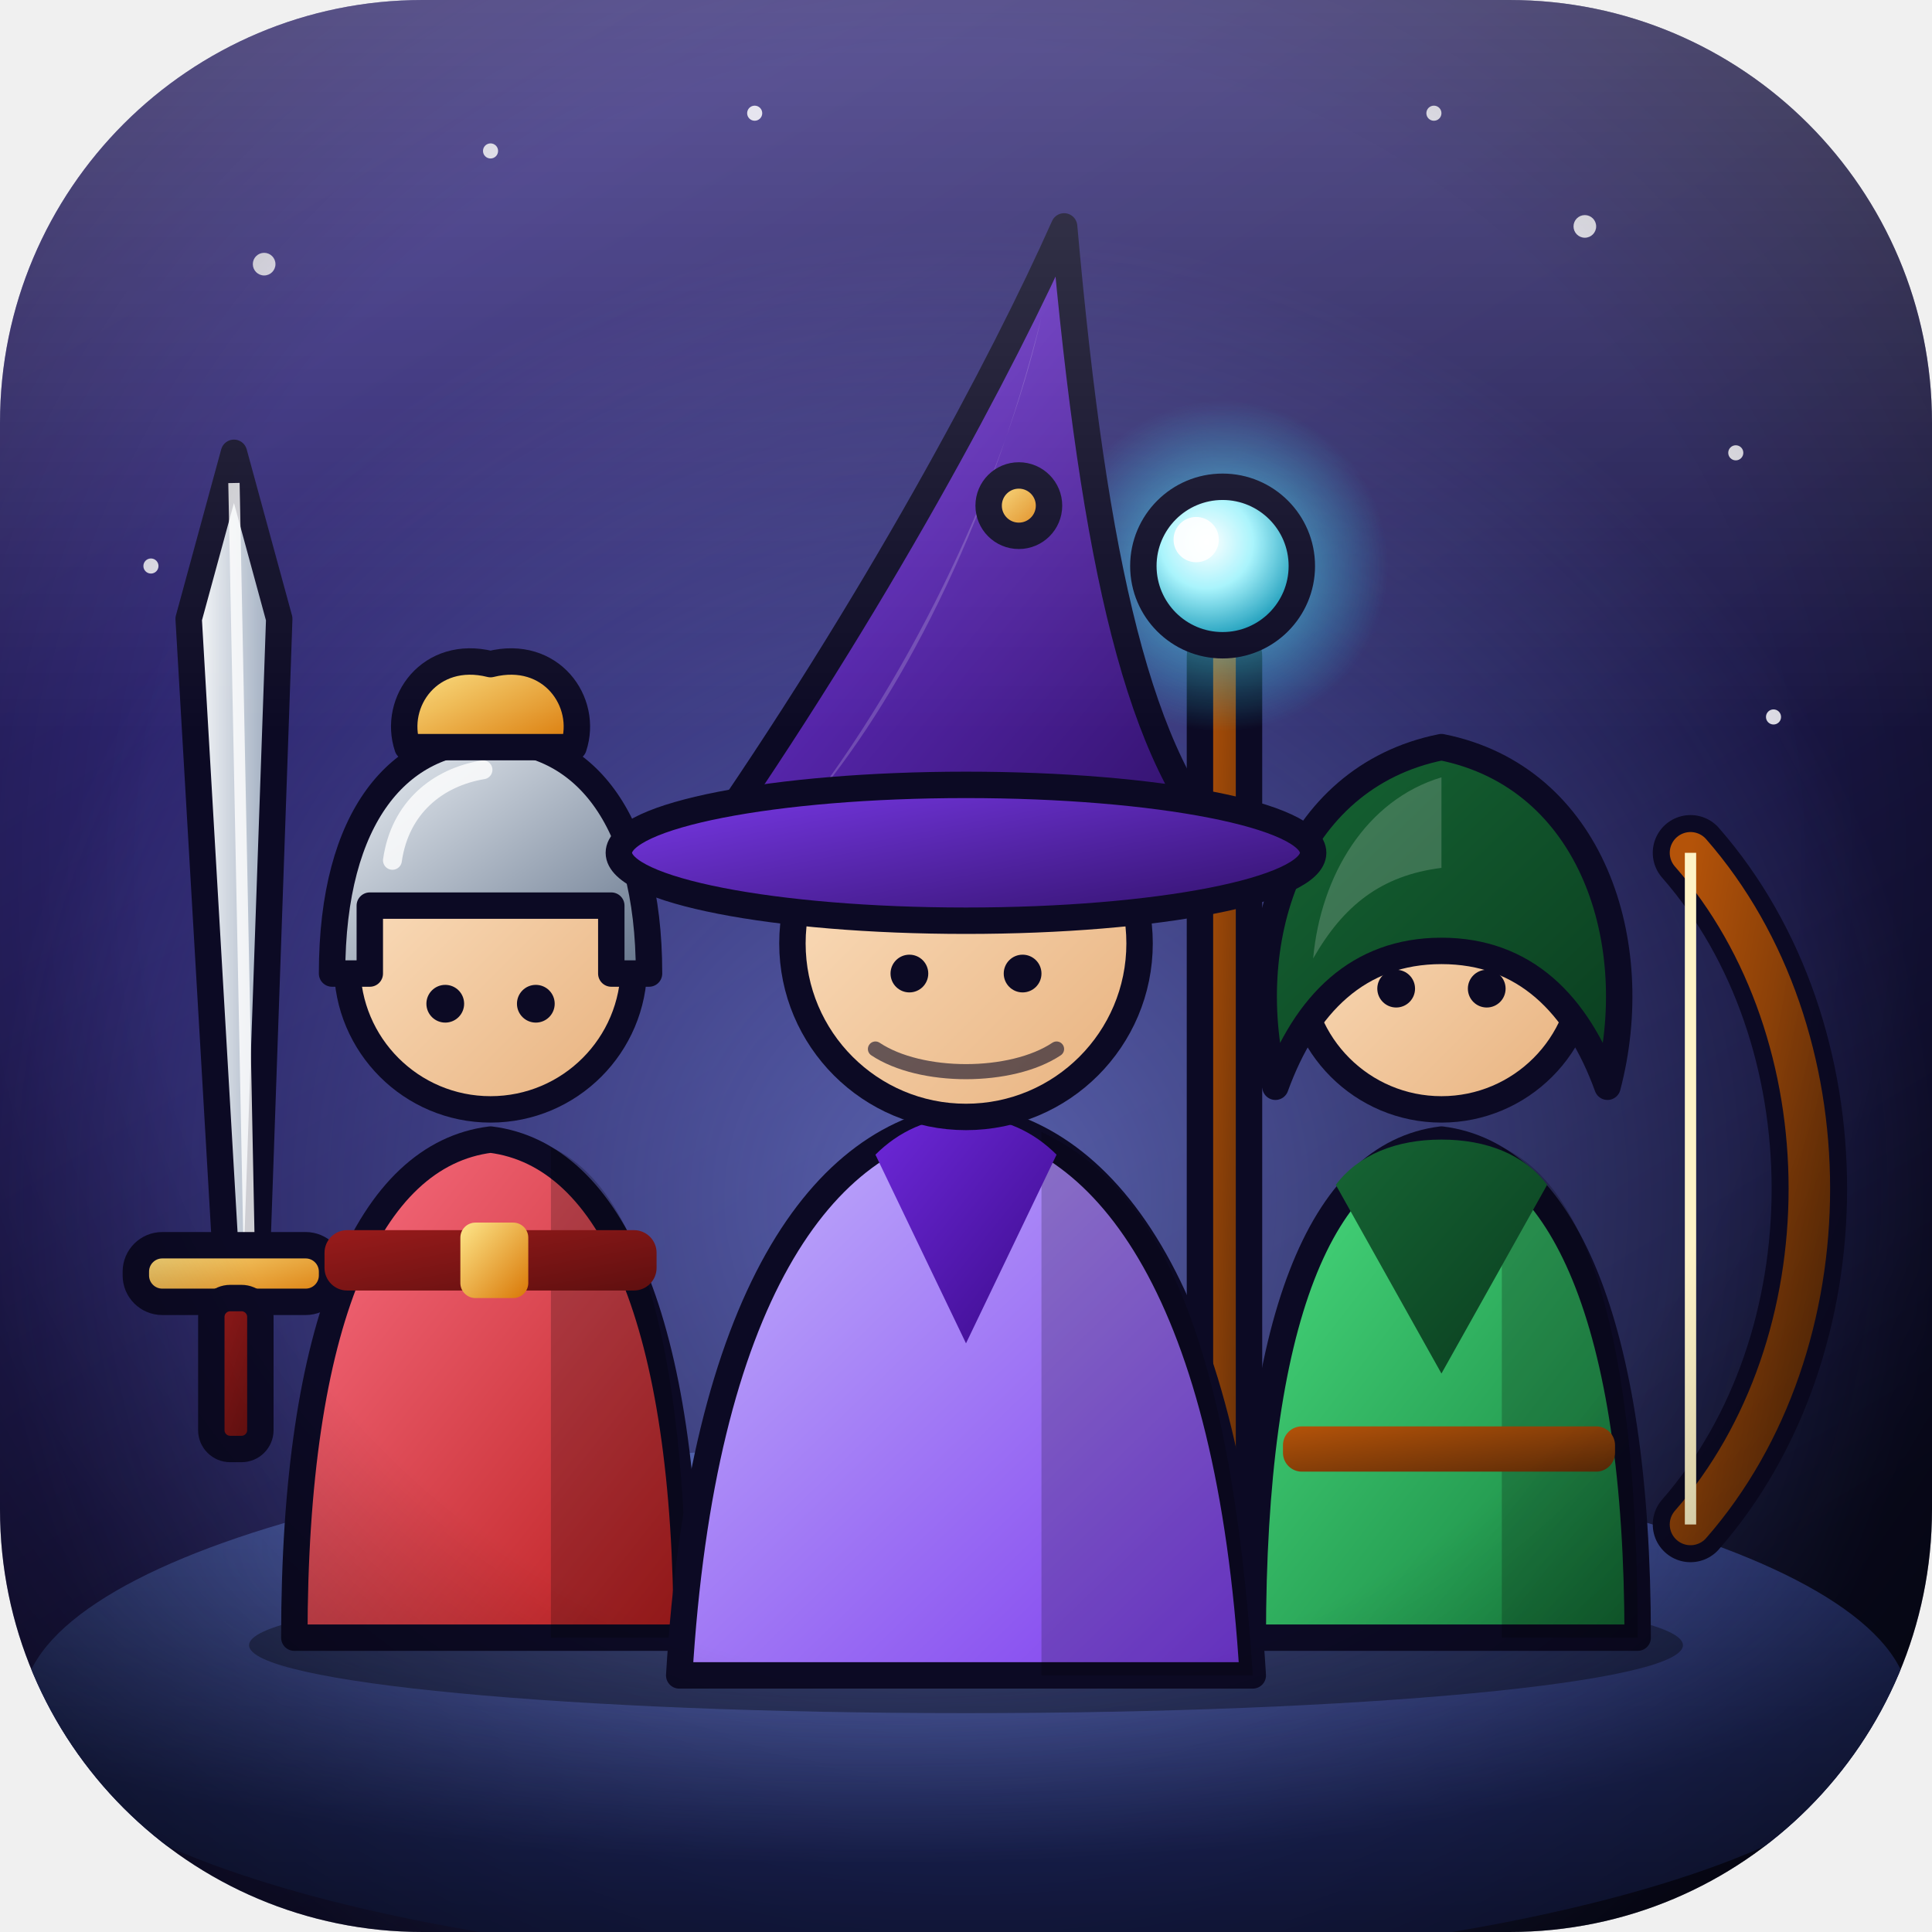
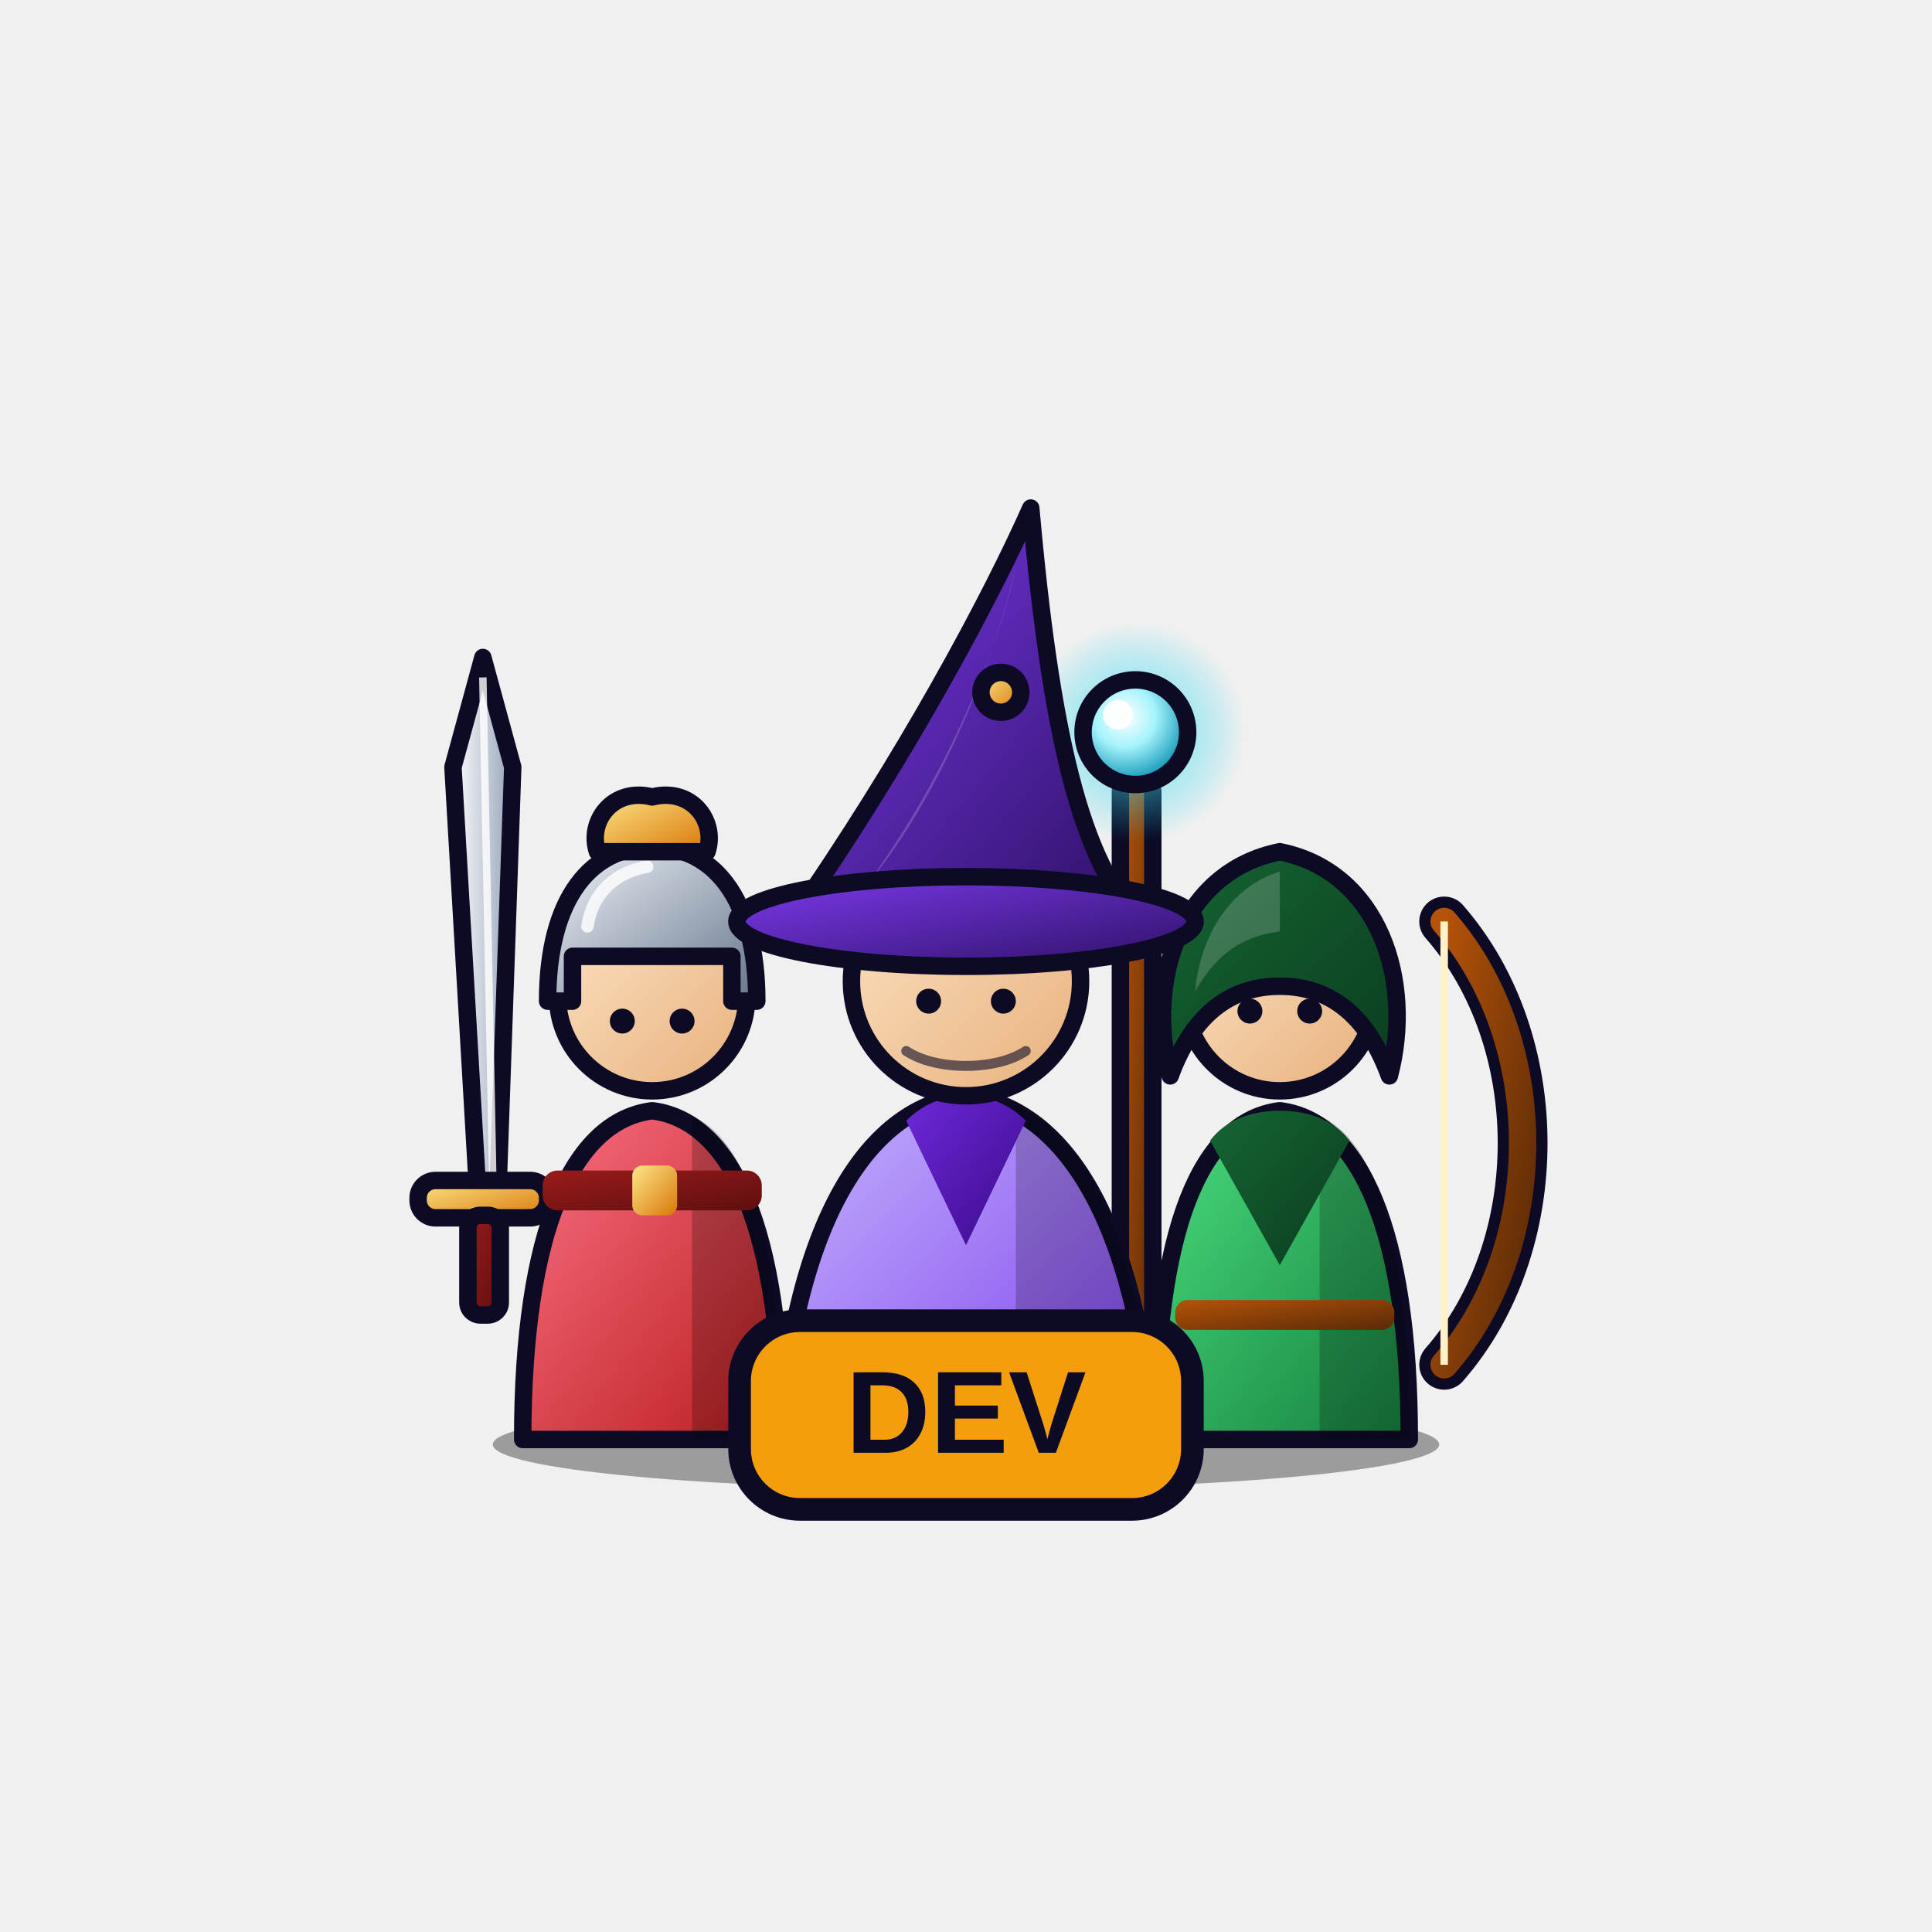
- <svg xmlns="http://www.w3.org/2000/svg" width="512" height="512" viewBox="0 0 512 512">
+ <svg xmlns="http://www.w3.org/2000/svg" viewBox="0 0 512 512">
  <defs>
    <linearGradient id="sky" x1="0" y1="0" x2=".6" y2="1">
      <stop offset="0" stop-color="#3b2f8f" />
      <stop offset="1" stop-color="#0a0b22" />
    </linearGradient>
    <radialGradient id="aura" cx="50%" cy="62%" r="50%">
      <stop offset="0" stop-color="#8b9cff" stop-opacity=".55" />
      <stop offset="1" stop-color="#8b9cff" stop-opacity="0" />
    </radialGradient>
    <radialGradient id="vignette" cx="50%" cy="45%" r="70%">
      <stop offset=".6" stop-color="#000" stop-opacity="0" />
      <stop offset="1" stop-color="#000" stop-opacity=".55" />
    </radialGradient>
    <linearGradient id="hill" x1="0" y1="0" x2="0" y2="1">
      <stop offset="0" stop-color="#2f3f8a" />
      <stop offset="1" stop-color="#141a45" />
    </linearGradient>
    <radialGradient id="hillLight" cx="45%" cy="20%" r="60%">
      <stop offset="0" stop-color="#a5b4fc" stop-opacity=".45" />
      <stop offset="1" stop-color="#a5b4fc" stop-opacity="0" />
    </radialGradient>
    <linearGradient id="war" x1="0" y1="0" x2="1" y2="1">
      <stop offset="0" stop-color="#fb7185" />
      <stop offset="1" stop-color="#b91c1c" />
    </linearGradient>
    <linearGradient id="warDark" x1="0" y1="0" x2="1" y2="1">
      <stop offset="0" stop-color="#991b1b" />
      <stop offset="1" stop-color="#5f0f0f" />
    </linearGradient>
    <linearGradient id="mag" x1="0" y1="0" x2="1" y2="1">
      <stop offset="0" stop-color="#c4b5fd" />
      <stop offset="1" stop-color="#7c3aed" />
    </linearGradient>
    <linearGradient id="magDark" x1="0" y1="0" x2="1" y2="1">
      <stop offset="0" stop-color="#6d28d9" />
      <stop offset="1" stop-color="#3b0b8a" />
    </linearGradient>
    <linearGradient id="ran" x1="0" y1="0" x2="1" y2="1">
      <stop offset="0" stop-color="#4ade80" />
      <stop offset="1" stop-color="#15803d" />
    </linearGradient>
    <linearGradient id="ranDark" x1="0" y1="0" x2="1" y2="1">
      <stop offset="0" stop-color="#166534" />
      <stop offset="1" stop-color="#0a3d1f" />
    </linearGradient>
    <linearGradient id="skin" x1="0" y1="0" x2="1" y2="1">
      <stop offset="0" stop-color="#fde3c4" />
      <stop offset="1" stop-color="#e7b07c" />
    </linearGradient>
    <linearGradient id="steel" x1="0" y1="0" x2="1" y2="1">
      <stop offset="0" stop-color="#f1f5f9" />
      <stop offset="1" stop-color="#64748b" />
    </linearGradient>
    <linearGradient id="blade" x1="0" y1="0" x2="1" y2="0">
      <stop offset="0" stop-color="#ffffff" />
      <stop offset="1" stop-color="#94a3b8" />
    </linearGradient>
    <linearGradient id="gold" x1="0" y1="0" x2="1" y2="1">
      <stop offset="0" stop-color="#fde68a" />
      <stop offset="1" stop-color="#d97706" />
    </linearGradient>
    <linearGradient id="hat" x1="0" y1="0" x2="1" y2="1">
      <stop offset="0" stop-color="#7c3aed" />
      <stop offset="1" stop-color="#2e1065" />
    </linearGradient>
    <linearGradient id="wood" x1="0" y1="0" x2="1" y2="1">
      <stop offset="0" stop-color="#b45309" />
      <stop offset="1" stop-color="#5a2a07" />
    </linearGradient>
    <radialGradient id="orb" cx="40%" cy="35%" r="65%">
      <stop offset="0" stop-color="#ffffff" />
      <stop offset=".45" stop-color="#a5f3fc" />
      <stop offset="1" stop-color="#0891b2" />
    </radialGradient>
    <radialGradient id="orbGlow">
      <stop offset="0" stop-color="#67e8f9" stop-opacity=".85" />
      <stop offset="1" stop-color="#22d3ee" stop-opacity="0" />
    </radialGradient>
    <linearGradient id="sheen" x1="0" y1="0" x2="0" y2="1">
      <stop offset="0" stop-color="#fff" stop-opacity=".22" />
      <stop offset=".38" stop-color="#fff" stop-opacity="0" />
    </linearGradient>
  </defs>
-   <clipPath id="clip512rounded0">
-     <rect width="512" height="512" rx="112" />
-   </clipPath>
-   <g clip-path="url(#clip512rounded0)">
-     <rect width="512" height="512" fill="url(#sky)" />
-     <circle cx="70" cy="70" r="3" fill="#fff" opacity=".85" />
-     <circle cx="130" cy="40" r="2" fill="#fff" opacity=".85" />
-     <circle cx="420" cy="60" r="3" fill="#fff" opacity=".85" />
-     <circle cx="460" cy="120" r="2" fill="#fff" opacity=".85" />
-     <circle cx="200" cy="30" r="2" fill="#fff" opacity=".85" />
-     <circle cx="380" cy="30" r="2" fill="#fff" opacity=".85" />
-     <circle cx="40" cy="150" r="2" fill="#fff" opacity=".85" />
-     <circle cx="470" cy="190" r="2" fill="#fff" opacity=".85" />
-     <rect width="512" height="512" fill="url(#aura)" />
-     <ellipse cx="256" cy="452" rx="250" ry="70" fill="url(#hill)" />
-     <ellipse cx="256" cy="452" rx="250" ry="70" fill="url(#hillLight)" />
+   <g transform="translate(87.04 95.04) scale(0.66)">
    <ellipse cx="256" cy="436" rx="190" ry="18" fill="#000" opacity=".35" />
    <rect x="318" y="168" width="13" height="270" rx="6" fill="url(#wood)" stroke="#0c0a24" stroke-width="7" stroke-linejoin="round" />
    <circle cx="324" cy="150" r="44" fill="url(#orbGlow)" />
    <circle cx="324" cy="150" r="21" fill="url(#orb)" stroke="#0c0a24" stroke-width="7" stroke-linejoin="round" />
    <circle cx="317" cy="143" r="6" fill="#fff" opacity=".9" />
    <path d="M332 434 C332 350 350 306 382 302 C414 306 434 350 434 434 Z" fill="url(#ran)" stroke="#0c0a24" stroke-width="7" stroke-linejoin="round" />
    <path d="M398 304 C420 314 434 352 434 434 L398 434 Z" fill="#000" opacity=".22" />
    <path d="M382 302 C370 302 360 306 354 314 L382 364 L410 314 C404 306 394 302 382 302 Z" fill="url(#ranDark)" />
    <rect x="340" y="378" width="88" height="12" rx="5" fill="url(#wood)" />
    <circle cx="382" cy="256" r="38" fill="url(#skin)" stroke="#0c0a24" stroke-width="7" stroke-linejoin="round" />
    <circle cx="370" cy="262" r="5" fill="#0c0a24" />
    <circle cx="394" cy="262" r="5" fill="#0c0a24" />
    <path d="M382 198 C422 206 436 250 426 288 C418 266 404 252 382 252 C360 252 346 266 338 288 C328 250 342 206 382 198 Z" fill="url(#ranDark)" stroke="#0c0a24" stroke-width="7" stroke-linejoin="round" />
    <path d="M382 206 C362 212 350 232 348 254 C356 240 366 232 382 230 Z" fill="#fff" opacity=".18" />
    <path d="M448 226 C490 274 490 356 448 404" fill="none" stroke="#0c0a24" stroke-width="20" stroke-linecap="round" />
    <path d="M448 226 C490 274 490 356 448 404" fill="none" stroke="url(#wood)" stroke-width="11" stroke-linecap="round" />
    <path d="M448 226 L448 404" stroke="#fef3c7" stroke-width="3" />
    <path d="M60 336 L50 164 L62 120 L74 164 L68 336 Z" fill="url(#blade)" stroke="#0c0a24" stroke-width="7" stroke-linejoin="round" />
    <path d="M62 128 L66 330" stroke="#fff" stroke-width="3" opacity=".8" />
    <rect x="36" y="330" width="52" height="15" rx="7" fill="url(#gold)" stroke="#0c0a24" stroke-width="7" stroke-linejoin="round" />
    <rect x="56" y="344" width="13" height="40" rx="5" fill="url(#warDark)" stroke="#0c0a24" stroke-width="7" stroke-linejoin="round" />
    <path d="M78 434 C78 350 98 306 130 302 C162 306 182 350 182 434 Z" fill="url(#war)" stroke="#0c0a24" stroke-width="7" stroke-linejoin="round" />
    <path d="M146 304 C168 314 182 352 182 434 L146 434 Z" fill="#000" opacity=".22" />
    <rect x="86" y="326" width="88" height="16" rx="6" fill="url(#warDark)" />
    <rect x="122" y="324" width="18" height="20" rx="4" fill="url(#gold)" />
    <circle cx="130" cy="256" r="38" fill="url(#skin)" stroke="#0c0a24" stroke-width="7" stroke-linejoin="round" />
    <circle cx="118" cy="266" r="5" fill="#0c0a24" />
    <circle cx="142" cy="266" r="5" fill="#0c0a24" />
    <path d="M88 258 C88 216 106 196 130 196 C154 196 172 216 172 258 L162 258 L162 240 L98 240 L98 258 Z" fill="url(#steel)" stroke="#0c0a24" stroke-width="7" stroke-linejoin="round" />
    <path d="M104 228 C106 214 116 206 128 204" fill="none" stroke="#fff" stroke-width="5" stroke-linecap="round" opacity=".8" />
    <path d="M130 176 C146 172 156 186 152 198 L108 198 C104 186 114 172 130 176 Z" fill="url(#gold)" stroke="#0c0a24" stroke-width="7" stroke-linejoin="round" />
    <path d="M180 444 C186 344 218 300 256 296 C294 300 326 344 332 444 Z" fill="url(#mag)" stroke="#0c0a24" stroke-width="7" stroke-linejoin="round" />
    <path d="M276 300 C306 314 326 352 332 444 L276 444 Z" fill="#000" opacity=".2" />
    <path d="M256 296 C246 296 238 300 232 306 L256 356 L280 306 C274 300 266 296 256 296 Z" fill="url(#magDark)" />
    <path d="M256 360 L256 440" stroke="url(#gold)" stroke-width="7" />
    <circle cx="256" cy="250" r="46" fill="url(#skin)" stroke="#0c0a24" stroke-width="7" stroke-linejoin="round" />
    <circle cx="241" cy="258" r="5" fill="#0c0a24" />
    <circle cx="271" cy="258" r="5" fill="#0c0a24" />
    <path d="M232 278 C244 286 268 286 280 278" fill="none" stroke="#0c0a24" stroke-width="4" stroke-linecap="round" opacity=".6" />
    <path d="M186 226 C222 212 290 212 326 226 C302 202 290 150 282 60 C266 96 232 160 186 226 Z" fill="url(#hat)" stroke="#0c0a24" stroke-width="7" stroke-linejoin="round" />
    <path d="M276 84 C268 120 246 172 214 214 C238 186 262 140 276 84 Z" fill="#fff" opacity=".18" />
    <ellipse cx="256" cy="226" rx="92" ry="18" fill="url(#hat)" stroke="#0c0a24" stroke-width="7" stroke-linejoin="round" />
    <path d="M222 206 L230 192 L238 206 L252 208 L242 216 L244 230" fill="none" />
    <circle cx="270" cy="134" r="8" fill="url(#gold)" stroke="#0c0a24" stroke-width="7" stroke-linejoin="round" />
-     <rect width="512" height="512" fill="url(#vignette)" />
-     <rect width="512" height="512" fill="url(#sheen)" />
+   </g>
+   <g>
+     <rect x="196" y="350" width="120" height="50" rx="16" fill="#f59e0b" stroke="#0c0a24" stroke-width="6" />
+     <text x="256" y="385" font-family="Arial Black,Arial,sans-serif" font-weight="900" font-size="31" text-anchor="middle" fill="#0c0a24">DEV</text>
  </g>
</svg>
